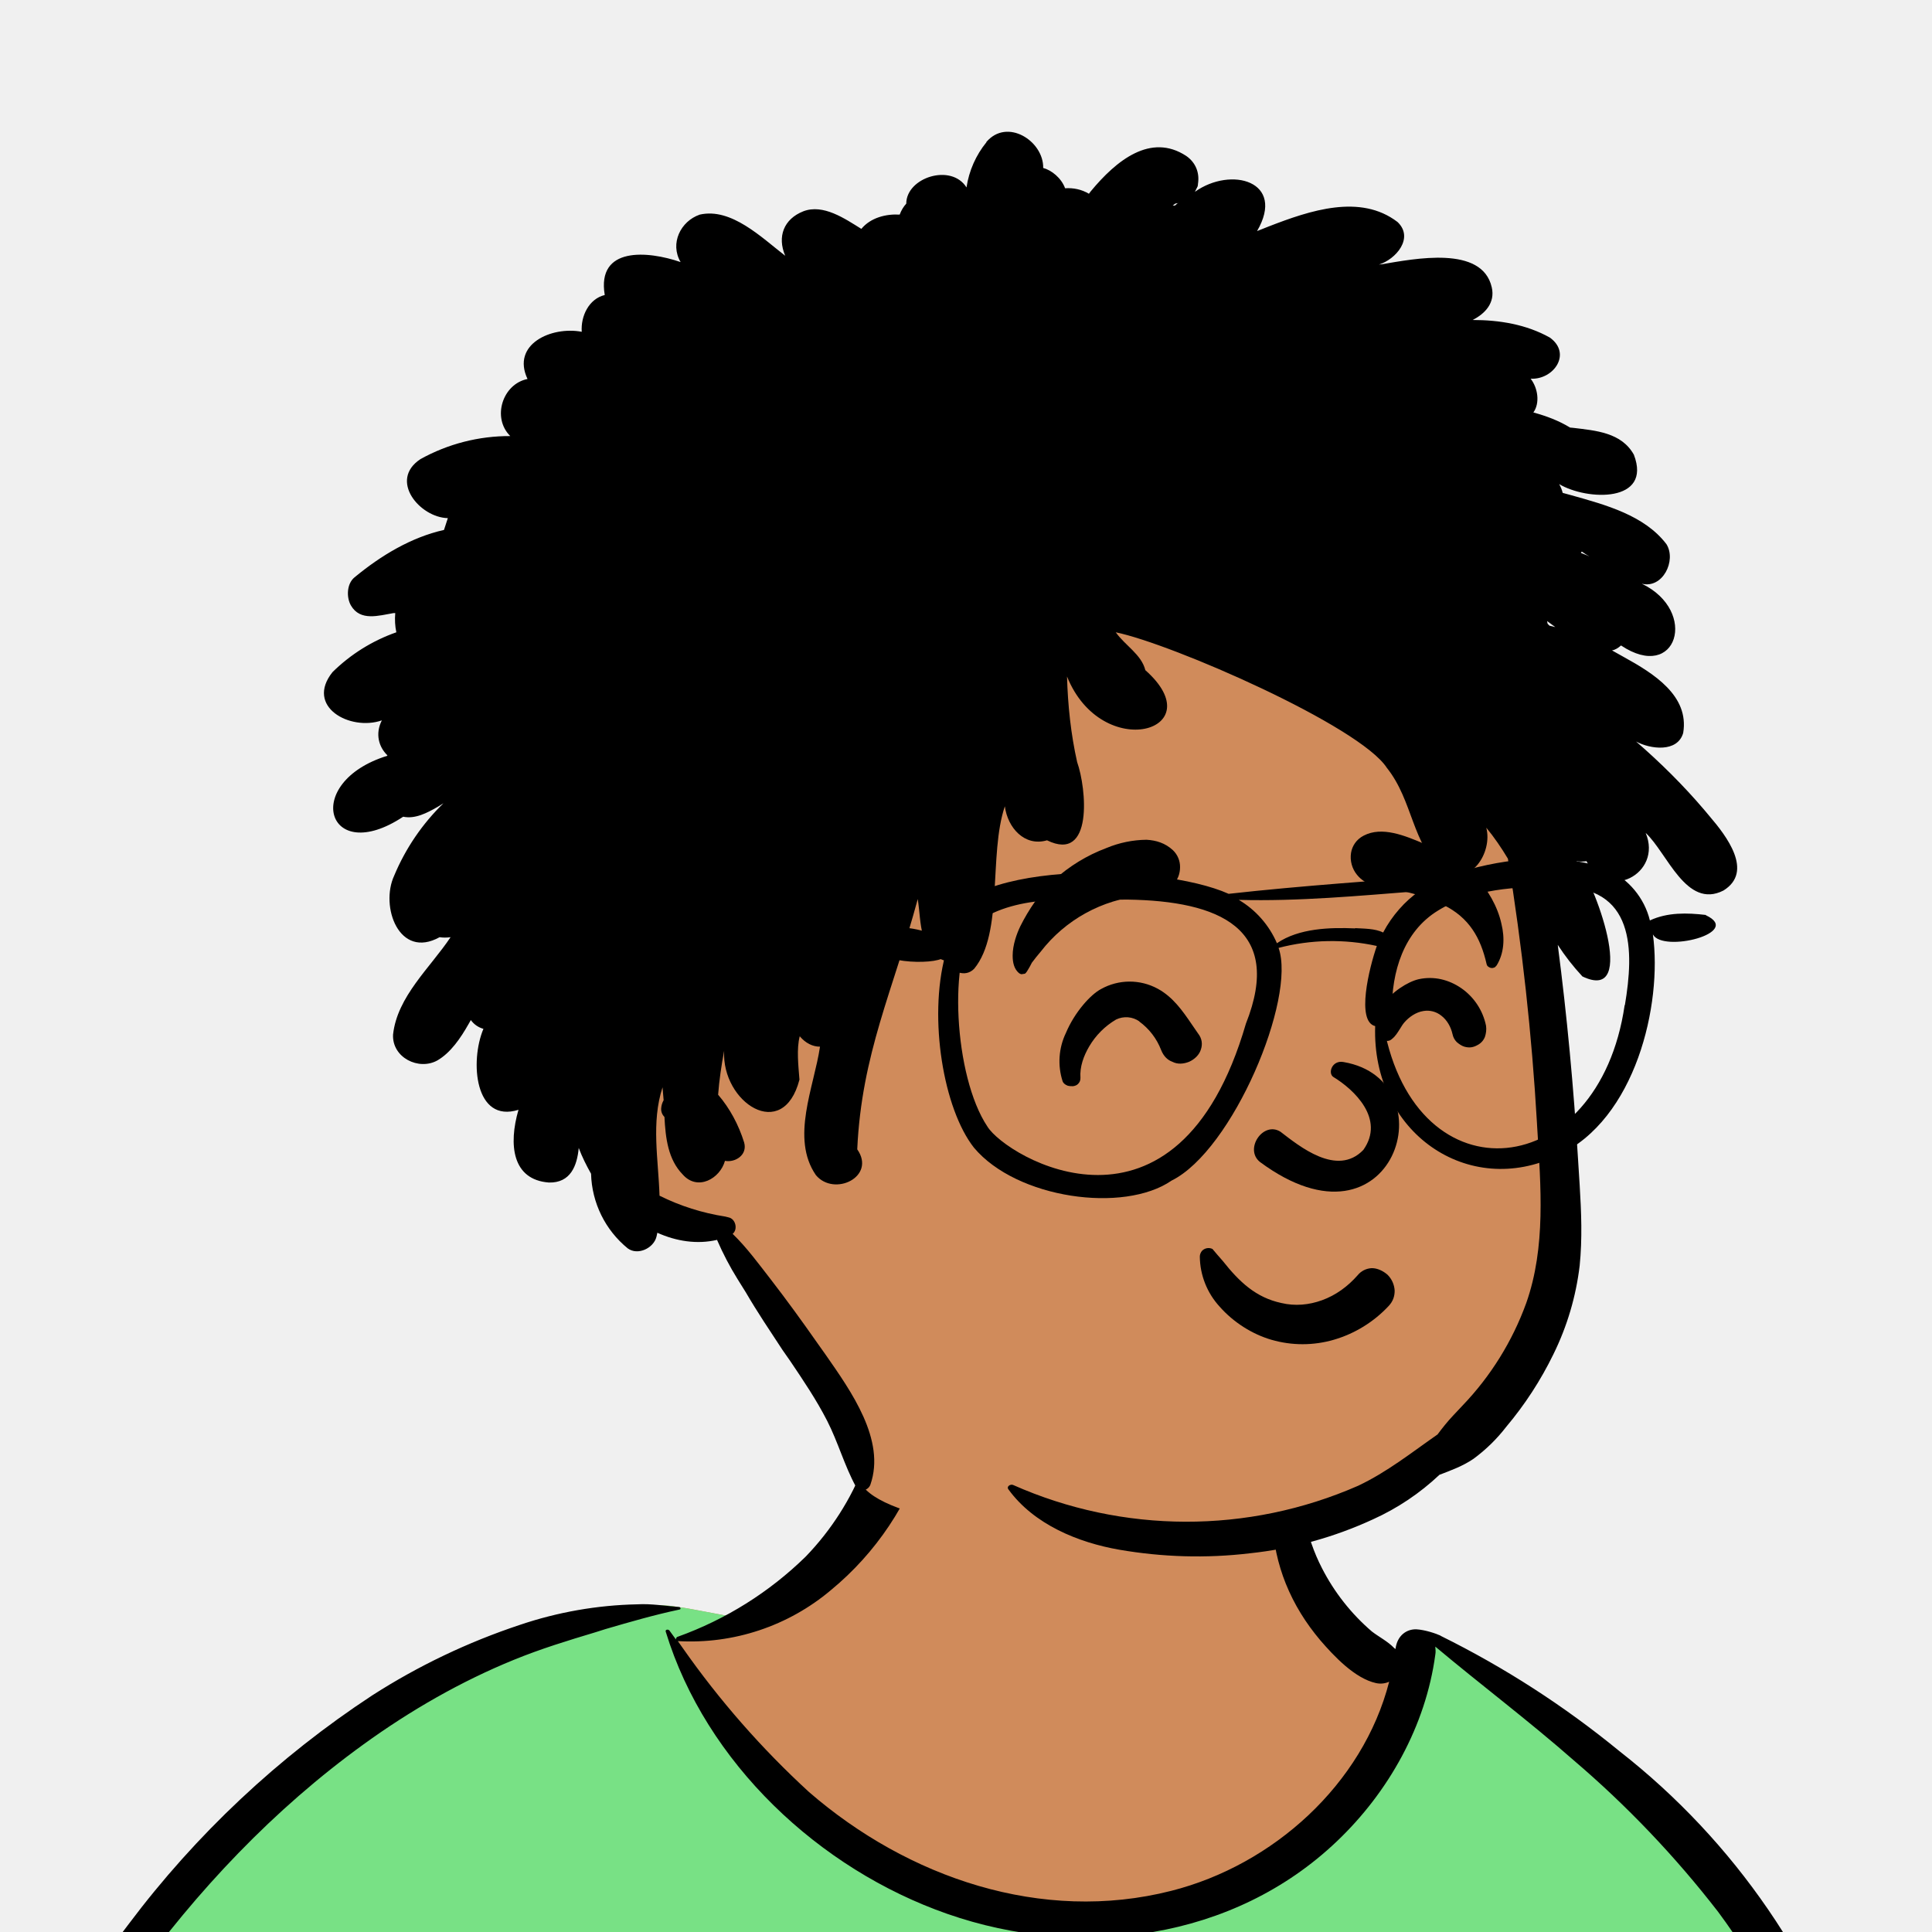
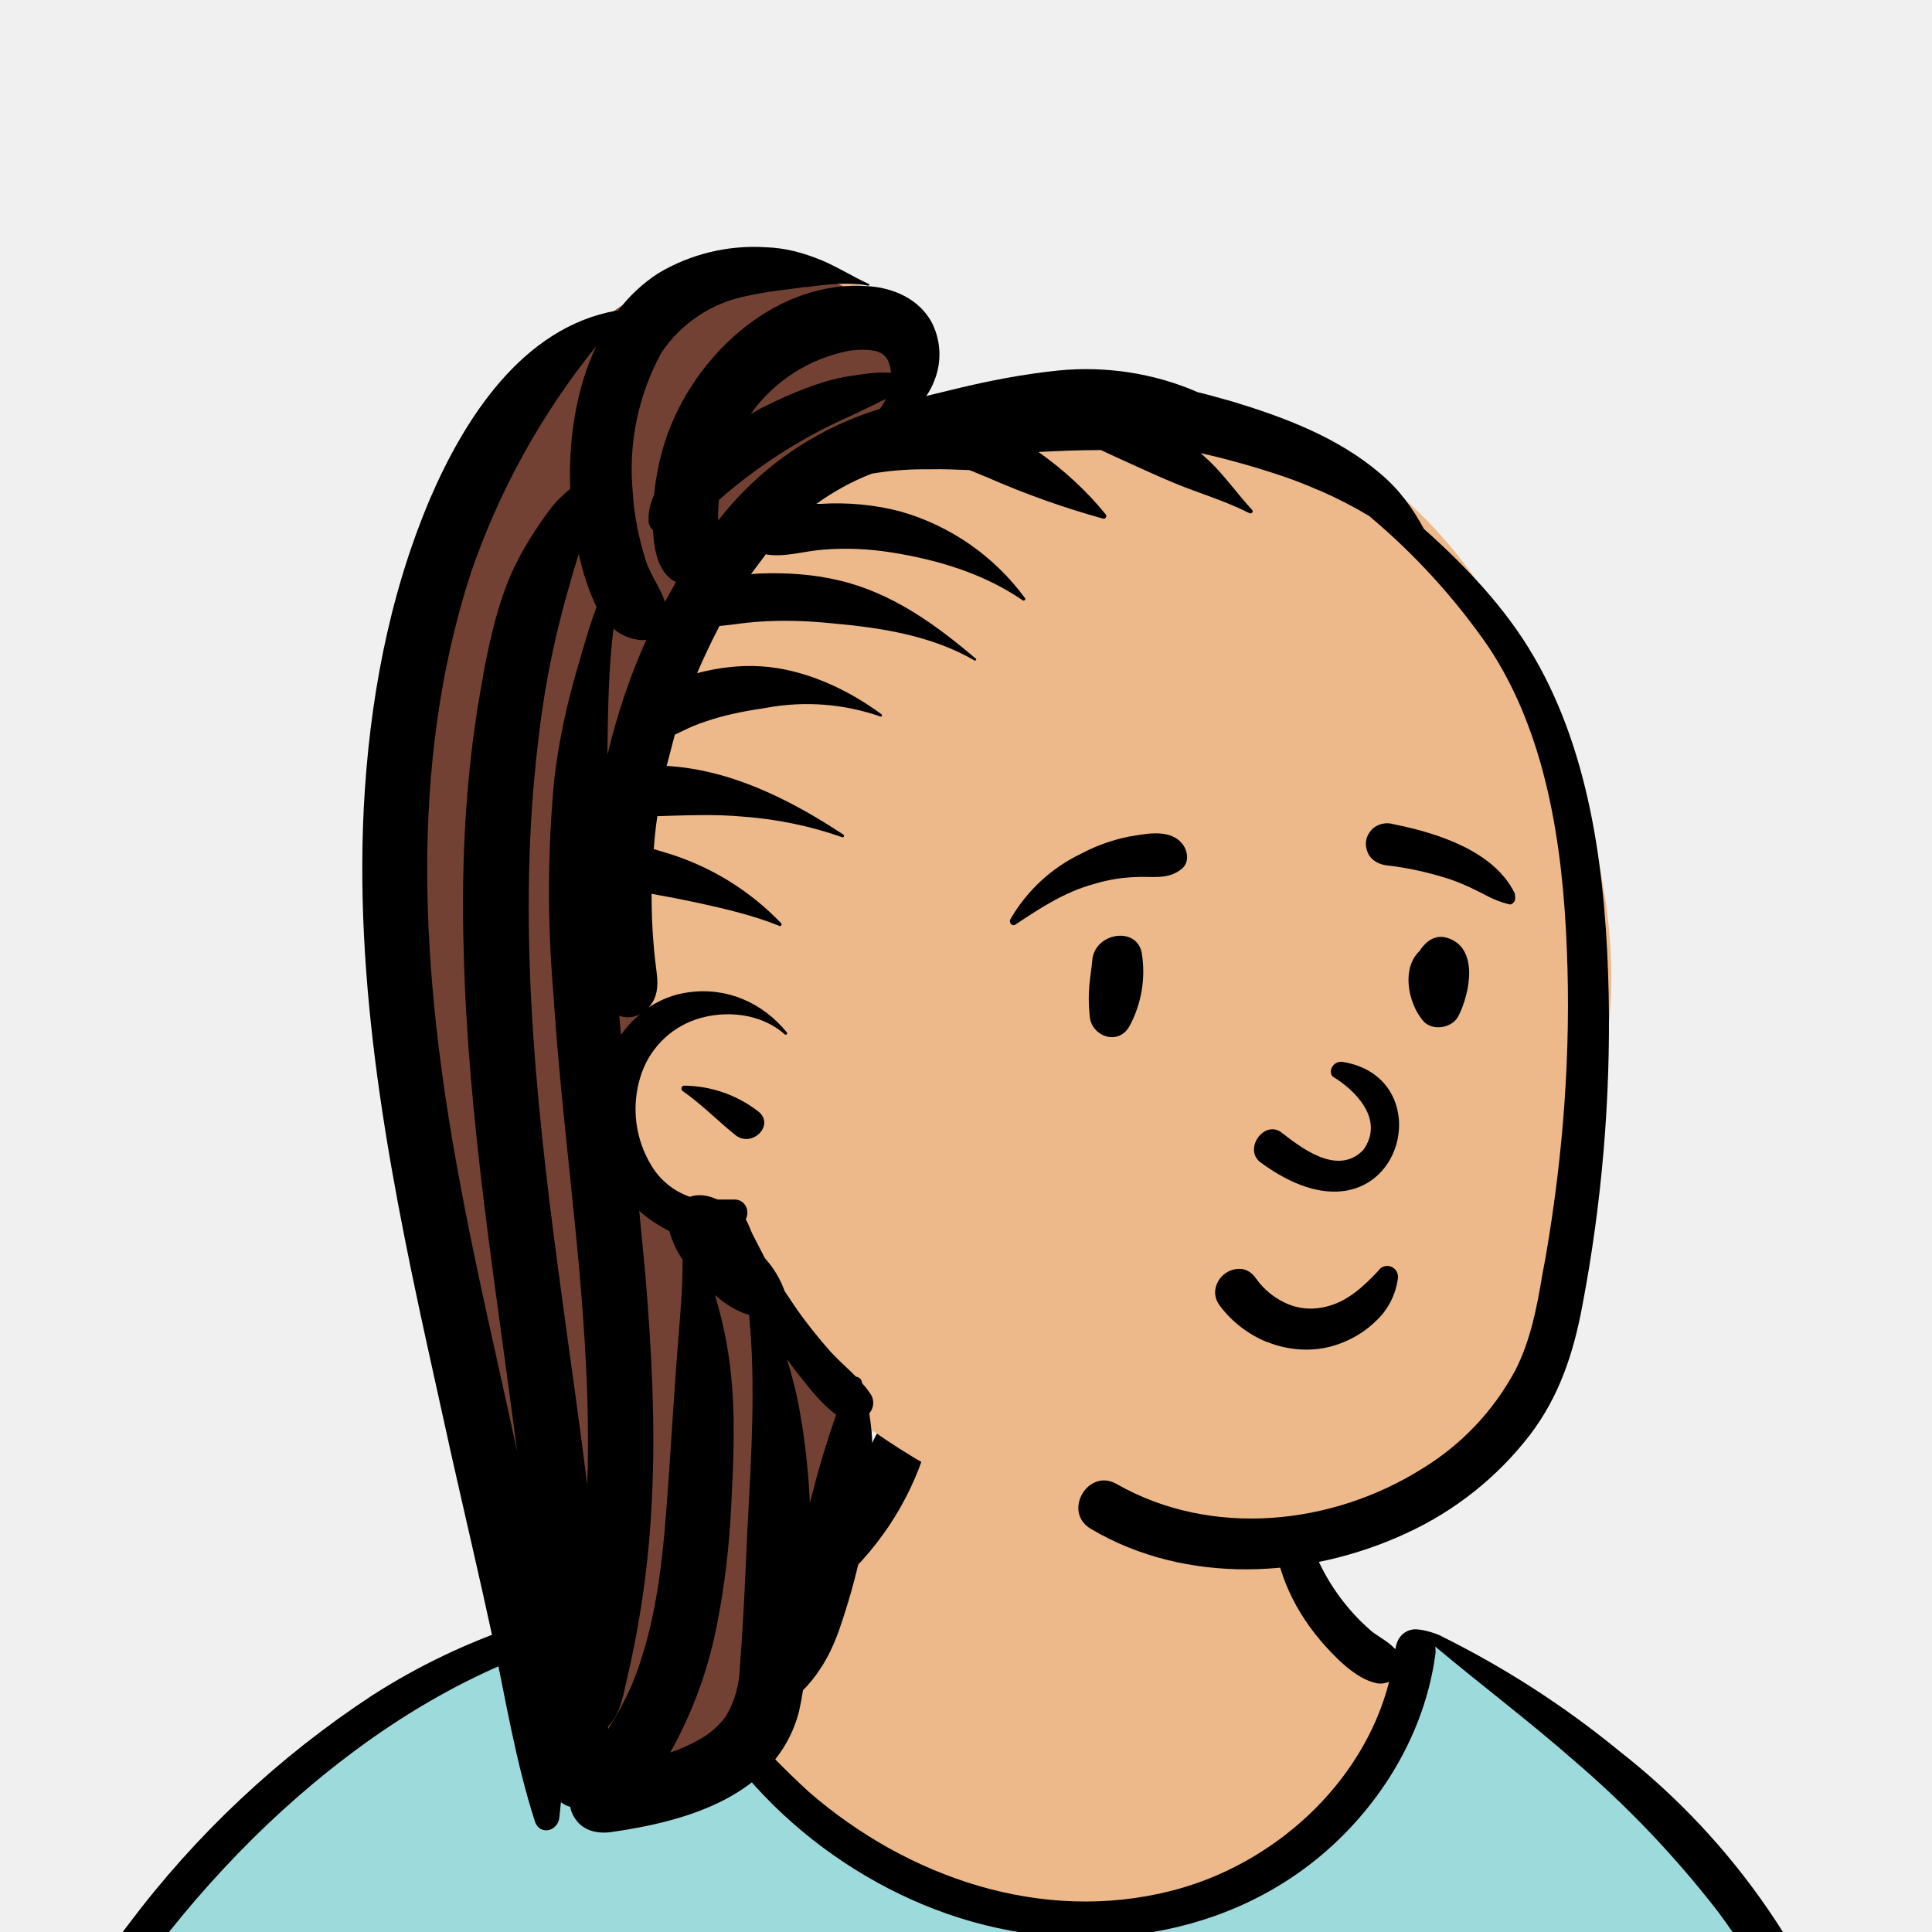
<svg xmlns="http://www.w3.org/2000/svg" viewBox="0 0 704 704" fill="none" shape-rendering="auto" width="256" height="256">
  <mask id="viewboxMask">
    <rect width="704" height="704" rx="0" ry="0" x="0" y="0" fill="#fff" />
  </mask>
  <g mask="url(#viewboxMask)">
    <g fill-rule="evenodd" clip-rule="evenodd">
-       <path d="M705.3 1074a2351.1 2351.1 0 0 1-15.6-101c-1-7.7-2.5-16.4 2.7-22 7.3-8 14-14.8 14.8-26.2.8-10.7-2.8-22.4-5-32.8a809.4 809.4 0 0 0-17.3-64.7c-6.6-21.7-13.9-43.2-21.3-64.6-6.9-20-13.5-40.3-22.5-59.5-17-36.5-46-63.5-81.6-81.6-9-4.5-27-20.5-36.3-24-8.5-3.4-8.5 6.3-16.9 2.6-6.7-2.9-13-6.7-16.7-13.2-4-7-14.3-16.9-15.9-25-3.3-17.4.3-32.2-12-45.3a90 90 0 0 0-41.1-23.8c-33.7-9.3-78.5-2.8-98.8 28.5-9.7 14.9-13 33-26.2 45.1-11.4 10.7-8.8 18-23.6 23.4-.9.3-23.6-4.5-24.4-4.2-16.2-3.5-31.7 6.2-46.5 11.8a325.4 325.4 0 0 0-63 32.3 399.2 399.2 0 0 0-102.3 98.5 482.5 482.5 0 0 0-76.4 161c-1.7 6.4-3.5 13-1.5 19.4 1.7 5.3 5.4 9.2 9.8 12.4 6 4.3 18 7 17.7 15.7-.1 6.6-2.4 13.5-3.5 20-1.3 7.7-2.3 15.5-3.4 23.2-4.8 35.4-8.6 71-10.3 106.6a920 920 0 0 0-.5 106c.1 2.3.8 4.5 2 6.2-1 .4-1.2 2.4.1 2.7l2.7.5a12 12 0 0 0 7 2.4l5.5.2c19.3 4 38.6 7.9 58.1 10.8 23.8 3.5 47.6 6.3 71.5 8.7 49.2 4.8 98 3.2 147.1.6a1877 1877 0 0 1 147.4-2c49.2 1.4 98.4 3.5 147.6 4.4 55 1 110-.5 164.8-5 7.5-.5 12.2-6.5 10.7-14-8.9-44.7-19-89.1-27-134Z" fill="#d08b5b" />
-       <path d="m201 597.5 1.2-.4c14.5-5.7 29.6-14.8 45.4-11.4.5-.2 10.8 1.9 17.9 3.2l-6.7 7L247 598c40.7 67.1 88.8 100.7 144.3 100.7 55.5 0 97.7-33.6 126.4-100.7l4-1c.4 0 1 .2 1.5.4 9.3 3.6 27.4 19.6 36.3 24.1 35.6 18 64.5 45 81.6 81.6 8.7 18.6 15.2 38 21.8 57.5l.7 2c7.4 21.4 14.7 43 21.3 64.6 6.3 20.4 12 41 16.6 61.8l.7 2.9c2.2 10.4 5.8 22 5 32.8a29 29 0 0 1-3 10.7l-80.4 29 38.4 261.3c-35.1 1.5-70.3 2-105.5 1.3-49.2-.9-98.4-3-147.6-4.3-47.7-1.2-95.3-.7-143 1.7l-12 .6a946.3 946.3 0 0 1-139.5-1l-3.1-.3v-38.3l16.3-212.9-83-15.6-81.3-39.5a21.7 21.7 0 0 1-5.6-8.8c-1.9-6-.5-12 1-18l.5-1.3a492.8 492.8 0 0 1 76.4-161A399.3 399.3 0 0 1 138 629.7c19.8-13 40.9-23.9 63-32.3Z" fill="#78e185" />
+       <path d="M705.3 1074a2351.1 2351.1 0 0 1-15.6-101c-1-7.7-2.5-16.4 2.7-22 7.3-8 14-14.8 14.8-26.2.8-10.7-2.8-22.4-5-32.8a809.4 809.4 0 0 0-17.3-64.7c-6.6-21.7-13.9-43.2-21.3-64.6-6.9-20-13.5-40.3-22.5-59.5-17-36.5-46-63.5-81.6-81.6-9-4.5-27-20.5-36.3-24-8.5-3.4-8.5 6.3-16.9 2.6-6.7-2.9-13-6.7-16.7-13.2-4-7-14.3-16.9-15.9-25-3.3-17.4.3-32.2-12-45.3a90 90 0 0 0-41.1-23.8c-33.7-9.3-78.5-2.8-98.8 28.5-9.7 14.9-13 33-26.2 45.1-11.4 10.7-8.8 18-23.6 23.4-.9.3-23.6-4.5-24.4-4.2-16.2-3.5-31.7 6.2-46.5 11.8a325.4 325.4 0 0 0-63 32.3 399.2 399.2 0 0 0-102.3 98.5 482.5 482.5 0 0 0-76.4 161c-1.7 6.4-3.5 13-1.5 19.4 1.7 5.3 5.4 9.2 9.8 12.4 6 4.3 18 7 17.7 15.7-.1 6.6-2.4 13.5-3.5 20-1.3 7.7-2.3 15.5-3.4 23.2-4.8 35.4-8.6 71-10.3 106.6a920 920 0 0 0-.5 106c.1 2.3.8 4.5 2 6.2-1 .4-1.2 2.4.1 2.7l2.7.5a12 12 0 0 0 7 2.4l5.5.2c19.3 4 38.6 7.9 58.1 10.8 23.8 3.5 47.6 6.3 71.5 8.7 49.2 4.8 98 3.2 147.1.6a1877 1877 0 0 1 147.4-2c49.2 1.4 98.4 3.5 147.6 4.4 55 1 110-.5 164.8-5 7.5-.5 12.2-6.5 10.7-14-8.9-44.7-19-89.1-27-134Z" fill="#edb98a" />
+       <path d="m201 597.5 1.2-.4c14.5-5.7 29.6-14.8 45.4-11.4.5-.2 10.8 1.9 17.9 3.2l-6.7 7L247 598c40.7 67.1 88.8 100.7 144.3 100.7 55.5 0 97.7-33.6 126.4-100.7l4-1c.4 0 1 .2 1.5.4 9.3 3.6 27.4 19.6 36.3 24.1 35.6 18 64.5 45 81.6 81.6 8.7 18.6 15.2 38 21.8 57.5l.7 2c7.4 21.4 14.7 43 21.3 64.6 6.3 20.4 12 41 16.6 61.8l.7 2.9c2.2 10.4 5.8 22 5 32.8a29 29 0 0 1-3 10.7l-80.4 29 38.4 261.3c-35.1 1.5-70.3 2-105.5 1.3-49.2-.9-98.4-3-147.6-4.3-47.7-1.2-95.3-.7-143 1.7l-12 .6a946.3 946.3 0 0 1-139.5-1l-3.1-.3v-38.3l16.3-212.9-83-15.6-81.3-39.5a21.7 21.7 0 0 1-5.6-8.8c-1.9-6-.5-12 1-18l.5-1.3a492.8 492.8 0 0 1 76.4-161A399.3 399.3 0 0 1 138 629.7c19.8-13 40.9-23.9 63-32.3Z" fill="#9ddadb" />
      <path d="M232.2 584.6c5.1-.3 10.3.6 15.4 1 .4.1.6.8 0 .9-9 1.9-18 4.5-26.9 7.1l-3.8 1.2c-10 3-19.8 6-29.6 10-19.4 7.9-37.8 18.5-54.8 30.8C67.2 682.8 20 754.3-9.9 828.3a526 526 0 0 0-24.3 77c-.4 1.6-2 5.4-1 7 .7 1.3 3.6 2.1 5 2.9l4.5 2.3 25.2 12.9 2.3 1.1c38 18.6 78.4 34.4 121 35.5l.4-3.7a342 342 0 0 1 9.9-60c.3-1 1.6-.6 1.7.3 3 23.1 2 46.4 1 69.7-1.8 41-4.3 82.2-6.5 123.3-1.2 20.6-2.6 41-3.9 61.7-1.3 20.5-1.7 41.6-4.7 62-.6 4.6-6 7-10 6.6-4.4-.5-7.9-4.5-8-9 0-11.9 1.5-24 2.4-35.8l2.5-33.8c3.1-41.1 6.8-82.2 10.2-123.3a4771 4771 0 0 1 3.8-43.7C76.4 979.8 34.2 963-6.1 943.5c-.6 13.2-2 26.5-3.4 39.6-3.8 36.8-7.1 73.6-9.6 110.5a2254.2 2254.2 0 0 0-4.2 92.7l-.2 7c0 4.4-.5 8.5-4.3 11.7-3.7 3.3-8.9 3.5-12.6 0-5-4.6-4.2-10.9-4-17.1a1675.6 1675.6 0 0 1 1.8-47.2 1321 1321 0 0 1 10.5-109.5l2-14c3.5-26 7.5-52.7 15.5-77.9-3.1-1.5-6.2-3-9.3-4.7-5.5-2.7-11.2-5.4-16.6-8.4-4.2-2.5-7.9-5.8-9-10.8-1.4-5.5.6-11.5 2-16.9v-.4a502 502 0 0 1 26.6-80 523.2 523.2 0 0 1 67.8-117 353.8 353.8 0 0 1 88.7-83.3 239 239 0 0 1 53.8-25.7 142.6 142.6 0 0 1 42.8-7.5Zm90.1-66c6-6.5 18.1.2 15.2 8.8a108.2 108.2 0 0 1-34.7 52A79.4 79.4 0 0 1 247 598l1.7 2.4a321.1 321.1 0 0 0 46.1 52.6c36 31.2 84.8 48 132 36 37.1-9.4 69.8-38.8 79.4-76.2-1.3.6-3 .9-4.8.5-7.7-1.7-15.3-9.8-20.3-15.6-5.3-6.3-9.5-13-12.6-20.7-5.6-14-7.4-32.1.3-45.7 1-1.7 3-.7 3.3 1l.3 2.5c1.5 12.7 3.3 25 9.3 36.6a76 76 0 0 0 18.2 23.1c2.6 2 5.8 3.6 8.1 6l.5.4c.6-5 4.1-7.3 7.6-7.2 3.3.2 7.3 1.6 8.8 2.3l.1.1a341 341 0 0 1 65.1 42 259 259 0 0 1 88.4 129c7.5 25.3 11.8 51.4 16.3 77.4l2.8 16c4.2 23.9 8.9 48.4 18.4 70.7 2.5 5.7.6 11.1-5.5 13.4A1493 1493 0 0 1 688 953c3.7 16 6 32.5 8.7 48.5 6 34.1 13.2 68 19.4 102 3.2 17.5 6.1 35 9.3 52.3l4.7 25.2 2.4 13.6.1.7c.5 2.4 1 4.9.4 7.3-.8 2.7-2.9 4.6-4.8 6.6-1.6 1.6-3.8 1.6-5.7.7l-.7-.3c-3.4-1.6-6-3.2-7.3-7-.7-2.5-1-5.2-1.5-7.7a3535.6 3535.6 0 0 1-7.8-43.6l-1.6-9.1c-5.2-31.4-10.2-62.9-12.8-94.5-1-14-2.3-28.1-3.5-42.2l-.9-10.5c-1.1-13.3-2.5-27-2.7-40.5l-4.5 1.6L657 964c-5.5 2-12.5 6-18.4 5.2-2.9-.3-5-1.2-6.8-2.9 2 28.8 4.8 57.4 8.5 86a1965.7 1965.7 0 0 0 22 135c.6 3.2 1.4 6.4 1.9 9.6.5 3.7-.5 5.9-2.5 9-1.7 2.4-5 3.7-7.8 2-3.6-2.3-5.5-4.3-6.5-8.4-1-3.7-1.6-7.6-2.3-11.4a1654.2 1654.2 0 0 1-11.4-65.2c-7.8-52-12.7-104.4-15.2-156.8a1388 1388 0 0 1-1.4-77.8c0-13.3.5-26.6 1.4-39.9 1-13.4 3-26.5 4.8-39.8 0-.5.7-.5.7 0 .8 14.9 2.1 29.8 2.8 44.7.6 14.3.9 28.5 1.4 42.8.6 18.7 1.5 37.5 2.7 56.2a9.6 9.6 0 0 1 8.5-3.1c4.7-1 9.7-3.4 14.1-5l16.8-5.5 26.4-8.7a679 679 0 0 1-18-80.8l-2-12.3c-4-24.2-8.5-48.5-15.8-72a229.8 229.8 0 0 0-34.8-68.2 370.2 370.2 0 0 0-52.7-55.3C557 627 539.7 614 523 600c.1.9.2 2 0 3-3.5 25.9-17 50-35.8 67.9-37.7 36-93.6 43.4-142 26.5-46.7-16.3-88-55-102.6-102.8-.3-.8.8-1 1.3-.5l2.4 3.3c0-.4.2-.9.7-1a129 129 0 0 0 46.6-29.2 100.2 100.2 0 0 0 21.3-33.3l.4-1c1.7-5 3.2-10.2 7-14.2Z" fill="#000" />
    </g>
    <g transform="matrix(.99789 0 0 1 156 62)">
-       <g fill-rule="evenodd" clip-rule="evenodd">
-         <path d="M242 75.3c56.8 0 115.6 44 136.4 72 24 32.5 43 188.4 34.1 241.3-8.9 53-53.1 110.6-130 110.6-76.7 0-123.5-9.5-125.3-23.2-2-13.8-50.7-90.2-50.7-90.2s-49.9-14-50-47.6c-.3-33.5 26.7-45.7 26.7-45.7s-9.6-132.3 14.5-166.7C122 91.3 185.3 75.3 242 75.3Z" fill="#d08b5b" />
-         <path d="M203.8-10.2c7.6-9 21-.4 20.8 9.4 3 .8 6.6 3.6 8 7.4 3-.2 6 .4 8.7 2l.6-.8c9.5-11.5 22-21.4 34.9-13 3.5 2.4 5 6.2 4.3 10.3v.3l.2-1.2-.3 1.7-1 2c13.2-9.4 33.3-3.9 22.7 14.3l4.3-1.7c15-5.8 33.4-12 47-1.6 6.1 5.8-.6 13.6-6.8 15.5l1-.1c12-2 36.7-7 40.2 8.4 1.3 5.6-2.4 9.6-7 11.9 9.8 0 19.6 1.6 28.2 6.4 8.1 5.8 1.5 15.4-7 15 2.6 3.3 3.5 8.8 1 12.3 4.8 1.3 9.3 3 13.4 5.5l1.1.1c8.3 1 17.7 1.7 22.2 9.8 6.7 17.5-17 16.8-27.3 10.7.6 1 1 2 1.3 3.2l3.3.9c12.5 3.5 26.6 7.3 34.6 17.8 3.7 6-1.4 16.3-9 14.4 20.8 10 12.8 36.1-7.6 22.5-1 .9-2.1 1.6-3.3 1.8l4.3 2.4c10.9 6 24 14.1 21.7 27.7-2.1 7.2-12 5.9-17.2 3.1 8.9 7.7 17.2 15.9 24.8 24.8l2.1 2.5c6 7 16.2 20.1 5 27-13.6 6.9-20.5-13.7-28.4-21 6.3 15-14.4 25.4-21.6 10.3-1.2.2-2.5.2-3.7 0 6.3 6.7 23.1 52 2.2 42a85.2 85.2 0 0 1-9-11.5c3.4 26 5.8 52 7.4 78l.6 9.5c.6 9.8 1 19.6 0 29.4a99.5 99.5 0 0 1-9.6 32.3 128.2 128.2 0 0 1-17.2 26.4 59.5 59.5 0 0 1-12 11.7c-3.8 2.6-8.2 4.2-12.4 5.8a88.3 88.3 0 0 1-24.2 16.2 143.7 143.7 0 0 1-45 12.4c-16 1.9-32 1.4-47.7-1.3-15-2.6-31.2-9.2-40.5-22-.8-1 .7-2 1.7-1.6a156.4 156.4 0 0 0 126 .3c10.6-5 19.5-12.1 29-18.7 1.8-2.4 3.7-4.8 5.8-7l3.3-3.5a106.3 106.3 0 0 0 23.3-37.4c7.2-20.4 5.3-42.6 4-63.9l-.1-1.8a934.5 934.5 0 0 0-10.6-96.2c-2.4-4-5-7.8-7.9-11.3 2.4 9.1-5.8 21.8-15.8 15.8-11.4-9.8-10.9-25.6-20.5-37.6-9.9-15.3-78.5-45.2-99-49.4 3.4 4.8 9.4 8.1 10.8 13.8 25 22.1-15.8 34-28.6 2.3.3 10.5 1.4 21 3.7 31.2 3.4 9.5 6 36.8-11 28.5-8.2 2.4-14.4-4.6-15.4-12.4-6 17.7-.4 46.1-11.2 59.2-3.3 3.4-8.5 1.1-10.2-2.8-10-2.6-9.1-14.3-10.4-22.6-9 33.3-20.5 56.4-22.1 91.2 7 10-8.4 17.4-15.1 9.4-9.3-13.5-.7-32 1.5-46.8-2.7 0-5.3-1.3-7.4-3.8-1.2 4.6-.5 10.7-.1 15.8-6 23.1-28.5 8.3-27.5-10.5-1 5.3-1.8 10.7-2.2 16 4.3 5 7.5 11 9.5 17.4 1.3 4.6-3.3 7.4-7 6.7-1.8 6.5-10 11.1-15.4 5-5.4-5.5-6.3-13.3-6.7-21a4 4 0 0 1-1.2-3.1 7 7 0 0 1 .9-3l-.4-4.7c-4.2 12.9-1.5 26.3-1.1 39.5a82.3 82.3 0 0 0 24 7.6l1.2.3c2.6.5 3.5 4.4 1.5 6 5.2 5 9.7 11.2 14 16.7 5.8 7.5 11.4 15.2 16.8 22.9l3.2 4.5c9.2 13.2 22 31 16.3 47.3-.8 2.2-4 3-5.3.7-4.2-7.7-6.5-16.2-10.5-24-3.9-7.6-8.7-14.7-13.5-21.8l-2.8-4c-4.6-7-9.2-13.8-13.4-21l-3-4.8a109 109 0 0 1-7.5-14.3c-7.3 1.7-14.9.5-21.8-2.6l-.1.5-.2.9c-1 4.2-6.8 7-10.5 4.3a36.3 36.3 0 0 1-13.4-27.2c-1.7-3-3.3-6.2-4.5-9.4-.6 6.5-3 12.8-10.9 12.6-13.4-1-14.8-13.8-11.1-26.5-16 5-17.8-17.7-12.8-29.5a8.4 8.4 0 0 1-4.6-3.2l-.8 1.4c-3 5.3-6.6 10.5-11.4 13.3-6.8 3.8-16.6-1-16.2-9.4 1.5-13.9 13.6-24.4 21-35.5-1.4.2-2.7.2-4 0-14.8 8.2-21.8-11.2-16.6-22.4a79.5 79.5 0 0 1 18-26.4L3.5 232c-4 2.3-8.3 4.5-12.6 3.6-28 18.5-37.3-12.5-5.8-22.2v-.2c-3.1-3-4.5-7.8-2-12.7-11.6 4-28.1-5-18-17.6a62.9 62.9 0 0 1 23.3-14.5c-.5-2.3-.6-4.6-.4-7h-.6c-5.4.9-12.2 3.1-15.6-2.8-1.7-3-1.5-7.9 1.3-10.2 9.7-8 20.7-14.6 32.7-17.3l1.4-4.3c-10.2-.2-21.7-13.8-10-21.5A67 67 0 0 1 30 96.9c-6.8-6.7-2.8-19 6.3-20.8-6-12.7 8.8-19.3 19.8-17.2-.4-5.7 2.6-12 8.4-13.4-3-17.8 15.8-16.1 27.7-12-4-6.8 0-14.9 7-17.3 11.5-2.6 22.5 8.3 31.2 15-3-7-.5-13.4 6.6-16.2 7.3-2.8 15.2 2.7 21.2 6.4 3.4-4.1 9-5.5 14-5.2.6-1.6 1.4-2.9 2.4-4 0-9.5 16.4-14.8 22-5.9a34 34 0 0 1 7.3-16.5Zm204.8 174.5.2 1 .7.7 2.1.5-3-2.2Zm12.7-25.3-.3.3v.2l1.8.7.9.4.3.1c-1-.5-1.8-1.1-2.7-1.7ZM273.9 12l-.6.1-.5.1h-.2.2l-.9.7h.8l1.2-1Z" fill="#000" />
-       </g>
+       <path fill-rule="evenodd" clip-rule="evenodd" d="M430.5 316.9c6.2-44.7-7-87.9-24.1-128.7-1-2.5-2.5-4.7-4.4-6.2-48.3-97.5-119.4-106.3-218.5-99.6-3 0-3.1 0-5.4-1-.3-39.6-45.6-60.6-80-47.5-152.6 71-104.6 270.6-74.2 401l32.5 151.3c.3 1.7 1.1 3.2 2.1 4.4l-4.7 1.7c-3.5 1.2-2 6.5 1.6 5.6 3.6-.8 7-2 10.5-3.2 5.3 1.2 9.8-2.3 14-5 49.1-19.5 69.8-83.4 82.4-130.4 51.2 36.1 133.1 63.2 191.7 30.7 55-33 74.7-102 70.8-163 4-1.8 5.6-5.8 5.7-10v-.1Z" fill="#edb98a" />
+       <path d="M127.8 30.5c-10-1.2-20.2-.2-29.7 3.4C-53.2 104.2-7.3 301 23.1 431.5l.8 3.4 24.3 113.4 8.2 38c.3 1.6 1.1 3 2.1 4.3l-4.7 1.7c-3.5 1.2-2 6.5 1.6 5.6 3.6-.8 7-2 10.5-3.2 4.8 1 9-1.7 12.9-4.3l1-.8c20-7.8 35-22.9 47-41.2C136 517 158.5 467 158.5 467L149 445 106 384.5s-36-5.5-36-41.3c0-35.7 9.4-33.8 9.4-33.8L72.6 241s20-84 35.1-98.7c15.2-14.7 61.3-48 61.3-48s4.4-25.2 2-37.9a49.7 49.7 0 0 0-5.9-7.7c-9.7-4.2-32.3-15.7-37.3-18.3Z" fill="#724133" />
+       <path fill-rule="evenodd" clip-rule="evenodd" d="M84 37.6a68.3 68.3 0 0 1 39.3-9.5c7 .2 13.7 2 20.3 4.7 6 2.5 11.4 6 17.4 8.7.3.2 0 .7-.3.6-7-1.4-15.2-.5-22.3.5h-.8c-7 1-14 1.6-21 3.2a48.8 48.8 0 0 0-31.4 20.7 88.3 88.3 0 0 0-10.5 50.6c.5 8.6 2.2 17 4.8 25.2 1.6 5 5.3 9.9 7 15l4-7.2c-6.3-3-8-11.3-8.4-18.9-1-.9-1.6-2.3-1.6-3.5-.1-3.4.7-6.5 2-9.3.8-7.9 2.5-15.8 5.3-23.2C98.8 66 128 39.7 161 42.3c9.1.7 18 4.6 22.7 12.8a25.5 25.5 0 0 1 1.2 21.5c-.8 2.1-1.8 4-3 5.7l10.7-2.6c12.4-3 24.9-5.4 37.6-6.7 17.3-1.7 35 1 50.8 7.9 4.3 1 8.6 2.3 13 3.5 18.8 5.7 38.2 13 53.5 26 7 5.8 12 12.7 16.1 20.3 15.3 13.6 30 29 40.3 46.8 21.2 36.4 26.3 81.4 27.2 122.8a548 548 0 0 1-9.7 113.9c-3.2 17-8.4 32.7-19 46.6a120.2 120.2 0 0 1-45.2 35.9c-35.9 16.6-80.3 19-115.2-1.6-10.5-6.2-1-22.4 9.5-16.3 34.5 19.6 78.5 15.1 111.6-5.7a94 94 0 0 0 33.8-35.6c5.6-10.8 8-23.1 10-35.2l1.2-6.4c6.4-37 9.3-74.9 7.7-112.4-1.5-37.4-7.4-78-28.6-109.8a240.3 240.3 0 0 0-43.6-47.7 159 159 0 0 0-17.9-9.2l-1.3-.5c-3.4-1.5-8.2-3.4-12.7-4.9a302 302 0 0 0-29.6-8.3l3.6 3.3c5.5 5.4 10 11.8 15.2 17.4.6.6-.2 1.6-1 1.2-8-4.1-16.8-6.8-25-10-8-3.2-15.6-6.8-23.4-10.3l-5.8-2.7c-7.6 0-15.2.3-22.8.7 9.2 6.5 17.6 14.2 24.5 22.7.6.7 0 1.8-.9 1.6a312.8 312.8 0 0 1-42.2-15l-6.6-2.7c-4.8-.2-9.7-.4-14.6-.3h-2.3a115.2 115.2 0 0 0-18.8 1.6 90 90 0 0 0-20.2 11h1.6c9.8-.6 19.7.3 29.2 2.8A85.5 85.5 0 0 1 218 156c.3.5-.3 1-.8.8-14.3-9.8-31-14.8-48-17.5-8.2-1.3-16.7-1.7-25-1-7 .5-14 2.9-20.9 1.7l-5.4 7.2 2.8-.2c9.8-.4 19.8.2 29.4 2.5 19.2 4.5 35.2 16 50 28.6.2.3-.2.7-.5.6-15.9-9.2-34.4-12-52.4-13.6-9-.9-18.2-1.2-27.3-.5-4.2.3-8.3 1-12.5 1.4l-1 .1c-3 5.7-5.7 11.5-8.2 17.2 7.5-2 15.6-3 23.4-2.5 15.7 1 31.4 8.2 44 17.5.3.3.1 1-.4.8a81.8 81.8 0 0 0-41.6-3.2c-6.7 1-13.3 2.2-19.8 4.2-3.2 1-6.4 2.1-9.5 3.6l-4.2 2-3 11.4c23.4 1.3 45.4 12.4 64.5 25 .5.3.2 1.2-.3 1a140.2 140.2 0 0 0-36-7.5c-10.6-1-21-.5-31.6-.2-.6 4-1 8-1.3 12l5 1.5a96.6 96.6 0 0 1 41.5 25.5c.4.4 0 1.3-.6 1-9.4-3.8-19.7-6.2-29.7-8.4a474 474 0 0 0-17-3.3c0 9.2.5 18.3 1.7 27.4l.2 1.7c.6 4.7.1 9.1-3 12.3 4.3-2.8 9.1-4.8 14.5-5.5 14-2 27.1 3.7 36 14.6.4.5-.3 1.1-.8.7-8.6-7.7-21.8-9-32.5-5.4a31.9 31.9 0 0 0-20.3 21.3 39.5 39.5 0 0 0 4 31.7 26.3 26.3 0 0 0 14.2 11.6c3.2-1.1 6.5-.6 9.8.9l.4.1h6.1c3.9 0 5.7 4.1 4.1 7.2 1 1.7 1.6 3.6 2.4 5.3l4.6 8.9a35.5 35.5 0 0 1 7.2 12l3.7 5.5c4 5.8 8.4 11.3 13.1 16.6 3 3.2 6.2 6 9.2 9 1 .2 1.9.8 2.1 1.7l.3.9c1 1 1.9 2.2 2.7 3.4a5.8 5.8 0 0 1-.2 7.4c2.6 16.2.8 33.4-2.7 49.2a246.2 246.2 0 0 1-8.4 30c-1.8 5-4 9.8-7 14.2a47.8 47.8 0 0 1-6.1 7.5c-.4 2.6-.9 5.3-1.5 7.9-8.1 30.6-41 39.9-68.6 43.8-5.4.7-10.6-.6-13.5-5.5-.7-1.2-1.2-2.4-1.4-3.7a9.5 9.5 0 0 1-3.4-1.7l-.6 5.8c-.7 4.9-7.2 6.4-8.9 1.2-7-21.6-10.7-44.4-15.4-66.7-4.8-22.2-10-44.2-15-66.4l-6.2-28C-12.8 372.3-27 303-23.5 232.5c2-38.5 9-76.8 24-112.3 12.7-29.6 33.9-62.9 68.2-69l.6.1c4-5.3 9-10 14.7-13.7Zm20.7 372.2c2.8 9.2 4.8 18.6 5.8 28.2 1.8 16 1 32.4.2 48.4-.7 14.8-2.4 29.6-5.3 44a154.4 154.4 0 0 1-17 46.2c3.6-1.2 6.8-2.6 10.2-4.5a30 30 0 0 0 10.2-8.8 36.4 36.4 0 0 0 5-17.4c1.3-16.2 2-32.5 2.7-48.7l.2-3.5c1.3-25.3 3-51.3.5-76.6-3.7-1-7-2.9-10-5.2l-2.5-2Zm-27.6-30.6 2.2 23c2.3 27.4 3.8 55 2.4 82.4a357.5 357.5 0 0 1-8.3 61.8l-.5 2.1c-1.5 6.3-2.5 14-7.2 18.6v1c3.3-5.1 6.4-10.9 8.7-16.2 9.8-23.7 11.6-49.5 13.4-74.7 1.1-15.6 2-31.2 3.2-46.7l.6-7.5c.7-8.7 1.4-17.4 1.3-26a34.9 34.9 0 0 1-4.8-10.4c-4-2-7.8-4.5-11-7.4Zm54 54.2c2 6.6 3.7 13.3 4.8 20 1.9 10.7 3 21.4 3.5 32.2l1-3.8a342 342 0 0 1 8.6-28.3c-5.3-3.8-9.7-9.6-13.6-14.5-1.5-1.8-2.9-3.7-4.2-5.6Zm-76-293.8c-2.1 6.6-4 13.3-5.8 20a325.1 325.1 0 0 0-9 47.7c-7.9 64.2-1.4 128.7 7.1 192.5 3.5 26.4 7.4 52.8 10.7 79.3l.2-7.8c1-56.2-8.5-111.6-12.3-167.4l-.2-3.4a430 430 0 0 1 .3-78.8c1.6-13.4 4.4-26.5 8.2-39.5l2.2-7.6c1.5-5.1 3.1-10.4 5-15.4l-.7-1.5a88.2 88.2 0 0 1-5.8-18ZM61.5 64a271.4 271.4 0 0 0-46 83.1C-7.4 217.8-2.3 293.4 11 365.6c6.2 34 14.2 67.5 21.5 101.3-7.8-60.6-18-121-19.5-182.3-1-33.4.8-67 7-99.8l.3-2c2.7-13.8 6-28.5 12.6-41 3.6-6.8 7.7-13.1 12.4-19.2 2-2.5 4.3-4.6 6.6-6.5-.7-17.4 2-36.3 9.6-52.2Zm32 269.6a45 45 0 0 1 27.2 9.5c6 5-2.5 13.3-8.5 8.5-6.5-5.2-12.3-11.2-19.2-16-.8-.5-.6-2 .5-2Zm-16.2-26a9.2 9.2 0 0 1-7 .7l-.5-.2.6 7c2-2.8 4.3-5.3 7-7.5ZM67.7 167c-.9 7.2-1.4 14.5-1.7 21.8-.3 7-.4 14.1-.5 21.2v3c3.4-14.3 8.1-28.4 14.2-41.9-1 .2-2 .2-3.1 0a17.4 17.4 0 0 1-8.9-4Zm99.6-83.7-12.4 6a187.6 187.6 0 0 0-46.3 28.8l-2.4 2.1a69.3 69.3 0 0 0-.3 7.5A118.4 118.4 0 0 1 165 87c.8-1.2 1.6-2.4 2.2-3.8ZM167 68c-2.3-3-9-2.8-13.2-2.2a57.6 57.6 0 0 0-36 23c2.3-1.3 4.6-2.5 7-3.6l1.6-.8c9-4.2 18.8-8.2 28.6-9.5 4.6-.7 9.5-1.5 14-1-.1-2.3-.8-4.4-2-6Z" fill="#000" />
    </g>
    <g transform="translate(315 248)">
-       <path fill-rule="evenodd" clip-rule="evenodd" d="M171 240.2a40.7 40.7 0 0 1-22.7 0c-6.9-2-13.8-6.3-18.9-12.1a27.4 27.4 0 0 1-7.2-18.2c0-.8.3-1.4.7-2a3.3 3.3 0 0 1 3.9-.8 174.4 174.4 0 0 0 3.7 4.3c6.1 7.7 12.1 13.4 21.4 15.4 5 1.2 10.1.7 14.8-1 5-1.8 9.4-5 13-9.1a7 7 0 0 1 5.2-2.6c2 0 4.1 1 5.7 2.4a8.8 8.8 0 0 1 2.6 5.8c0 1.9-.5 3.8-2.2 5.6a44.3 44.3 0 0 1-20 12.3Zm-.2-95.8c7.6 4.6 19 15.3 11 26.6-9.6 10-23.4-1.4-30.2-6.6-6.3-4-13.3 6.3-7.5 11 49 36.3 69-29.8 30.5-36.4-4.2-.8-5.8 4-3.8 5.4Zm-70.6-20.2a8.4 8.4 0 0 0-8.5-.7 27.5 27.5 0 0 0-9.8 9.8c-2 3.4-3.5 7.4-3.2 11.5 0 1-.3 1.6-.9 2.2-.4.4-1 .7-1.8.8-.6 0-1.3 0-2-.2-1-.4-1.6-1-1.8-1.6a23.8 23.8 0 0 1 1.2-17.6c3.2-7.6 9-14 12.8-16a21.4 21.4 0 0 1 20.7-.1c5.5 3 9 8 12.4 13l2.2 3.2c1.6 2 1.7 4.1 1.1 5.9-.6 2-2.3 3.6-4.3 4.5-2 .8-4.2 1-6.1 0-1.7-.6-3.2-2-4.1-4.3a23.1 23.1 0 0 0-8-10.4Zm123.2 8.6c-1.6.9-3 1.1-4.8.6-1-.3-2-1-2.8-1.7a5.6 5.6 0 0 1-1.5-2.8c-.6-2.7-2-5.2-4.1-6.8a8.2 8.2 0 0 0-6.5-1.7c-2.7.4-5.3 2.2-7 4.2-.6.7-1 1.4-1.5 2.2-.9 1.4-1.7 2.8-3 3.8-.4.4-1 .7-1.7.7l-.8-.1c-2.7-2.7-3.2-4.8-3.1-6.8 0-2 1-4.2 2.2-6.2 3.2-4.7 9.2-8.5 13.2-9.4 5.6-1.2 11 .2 15.5 3.3a22 22 0 0 1 9 13.7c.2 1.4 0 2.8-.4 4a5.6 5.6 0 0 1-2.7 3Zm-111-58.5c-3.3 3.2-7.3 3.7-11.2 4.1a53 53 0 0 0-37 20.4 74.6 74.6 0 0 0-3.2 4 28 28 0 0 1-1.5 2.7c-.5.9-.8 1.1-1 1.3l-1.3.2a2 2 0 0 1-1-.5c-1.7-1.5-2.2-3.8-2.2-6.3 0-3.9 1.5-8 2.8-10.7 3-6 7.2-12.3 12.2-16.8 5.7-5.1 12-9 19.2-11.7a39 39 0 0 1 14.6-3c3.5.2 6.8 1.2 9.6 3.8A8.4 8.4 0 0 1 115 68c0 2.3-.8 4.6-2.5 6.3Zm117.8 29.6c-.2.4-.5.6-.8.7a2 2 0 0 1-2-.3c-.4-.2-.6-.6-.7-1-2.2-9.7-6.4-16.9-15.6-21.5a66 66 0 0 0-14.6-5l-4.4-.7c-4.8-.7-9.5-1.5-12.6-5.3a10.2 10.2 0 0 1-2.2-8c.4-2.5 1.9-4.9 4.6-6.3 6.7-3.5 15 0 21.9 2.9l1.4.6A51 51 0 0 1 223 71.8c4 4.2 7.7 10.4 9.1 16.8 1.3 5.3 1 10.8-1.8 15.3Z" fill="#000" />
+       <path fill-rule="evenodd" clip-rule="evenodd" d="M146.6 241a40.7 40.7 0 0 1-17.1-13.2c-1.5-2-2-4.2-1.6-6.2a8.9 8.9 0 0 1 9.6-7.2c1.9.3 3.7 1.3 5.2 3.5l.3.4a27 27 0 0 0 10 8.3c3.6 1.8 7.8 2.6 12.1 2.1 8.3-1 14-5.4 20-11.4l2.2-2.3c.5-.8 1.1-1.2 1.9-1.5a4 4 0 0 1 4.6 1.6c.4.7.7 1.5.6 2.5a25.7 25.7 0 0 1-8.5 16.2c-5.1 4.9-12 8.2-18.4 9.4-7.1 1.3-14.4.4-21-2.3Zm24.2-96.6c7.6 4.6 19 15.3 11 26.6-9.6 10-23.4-1.4-30.2-6.6-6.3-4-13.3 6.3-7.5 11 49 36.3 69-29.8 30.5-36.4-4.2-.8-5.8 4-3.8 5.4ZM83 102c.8-10.3 16.6-12.7 18.1-2.4a42 42 0 0 1-4.3 25.9c-4 7.9-14 4.2-14.7-3-1-9.7.3-14 .9-20.5Zm120-4.5c2.2-3 5.4-4.9 9.2-3.8 11.9 3.5 8.4 20.4 4.2 28.6-2.3 4.4-9.6 5.6-12.9 1.6-5.4-6.4-8-19.1-1.1-25.5l.6-1ZM96.6 56.8l1.9-.3c5.8-1 13-2 17.1 2.7 2.2 2.5 3 7 0 9.4-5.1 4.2-10.8 2.6-17 3-5.1.2-10 1-14.9 2.5C73 77 64.2 82.8 55 88.9c-1.2.8-2.4-.7-1.9-1.8a59.3 59.3 0 0 1 26-24.1 64 64 0 0 1 17.5-6.2Zm95.6-4.6 1.4.3c15.7 3.2 36 9.8 43.4 25.1.3 2.2 0 2.7-.3 3-.2.3-.4.7-1.4 1A36 36 0 0 1 226 78l-2.8-1.4a77.7 77.7 0 0 0-10.1-4.3c-7.5-2.4-15.1-4.1-23-5a9.4 9.4 0 0 1-4.5-1.8 7 7 0 0 1-2.6-4 7 7 0 0 1 .8-5.8 7.4 7.4 0 0 1 3.6-3.1c1.5-.6 3.2-.8 4.9-.4Z" fill="#000" />
    </g>
    <g transform="translate(279 400)" />
    <g transform="translate(179 343)" />
-     <g transform="translate(203 303)">
-       <path fill-rule="evenodd" clip-rule="evenodd" d="M389 63.3c-9.4 64.5-76 71.6-87.8 7.6 1.9-.8 3.2-2.5 3-5.7-.1-14 4.2-28.7 16.8-36.4 13-8 28.2-8.8 43.3-8.6 28.7-.7 28.1 23.3 24.8 43Zm-98.2-28c-9-.4-20.5-.1-28.5 5.4a34 34 0 0 0-13.9-15.8c21.7.6 44-1.5 65.8-3.2-5.2 3.6-10 9-13.2 15.1-3-1.5-7.1-1.4-10.2-1.6ZM251 70c-25 86-87.4 48.6-94.2 37.5-12.2-18.2-14.5-62.6-3.9-74.4 15.3-10.8 37-8 55-8.3 33.3.5 56.9 10.4 43.1 45.2Zm167.6-39.6c-6.8-.8-14-1-20.4 2-2-8.3-8-15.2-14.9-18.2-.8-1-.7-1.6-3.6-1.5-17.4-5.2-37-2.5-53.8 3-26.6 2.2-54.4 4-81.2 7-25.1-11.3-100.8-13-105.5 14.9-6-1-16-5.6-21 .7-36.4-6.2-74.1 2.4-110.8 6.3-9.2 1.7-14 20-3.5 19.7 6-1.6-.1-11.4 7.8-12.1 35.3-3.9 69.9-9.4 105.6-10-1.2 6.2 23.6 6.6 24 3h.1c-6.1 23-.6 55.9 10.5 70 15.6 18.6 54.6 24 72 12 22.3-11 45.5-66.4 39-84.8a76.6 76.6 0 0 1 35.8-.7c-2.8 8-7.6 27.5-.6 29.2-1.3 38.8 34 63 66.6 47.1C393 105 402.8 63 399.3 37.5c3.6 6.8 33-.6 19.3-7Z" fill="#000" />
-     </g>
+     <g transform="translate(203 303)" />
  </g>
</svg>
